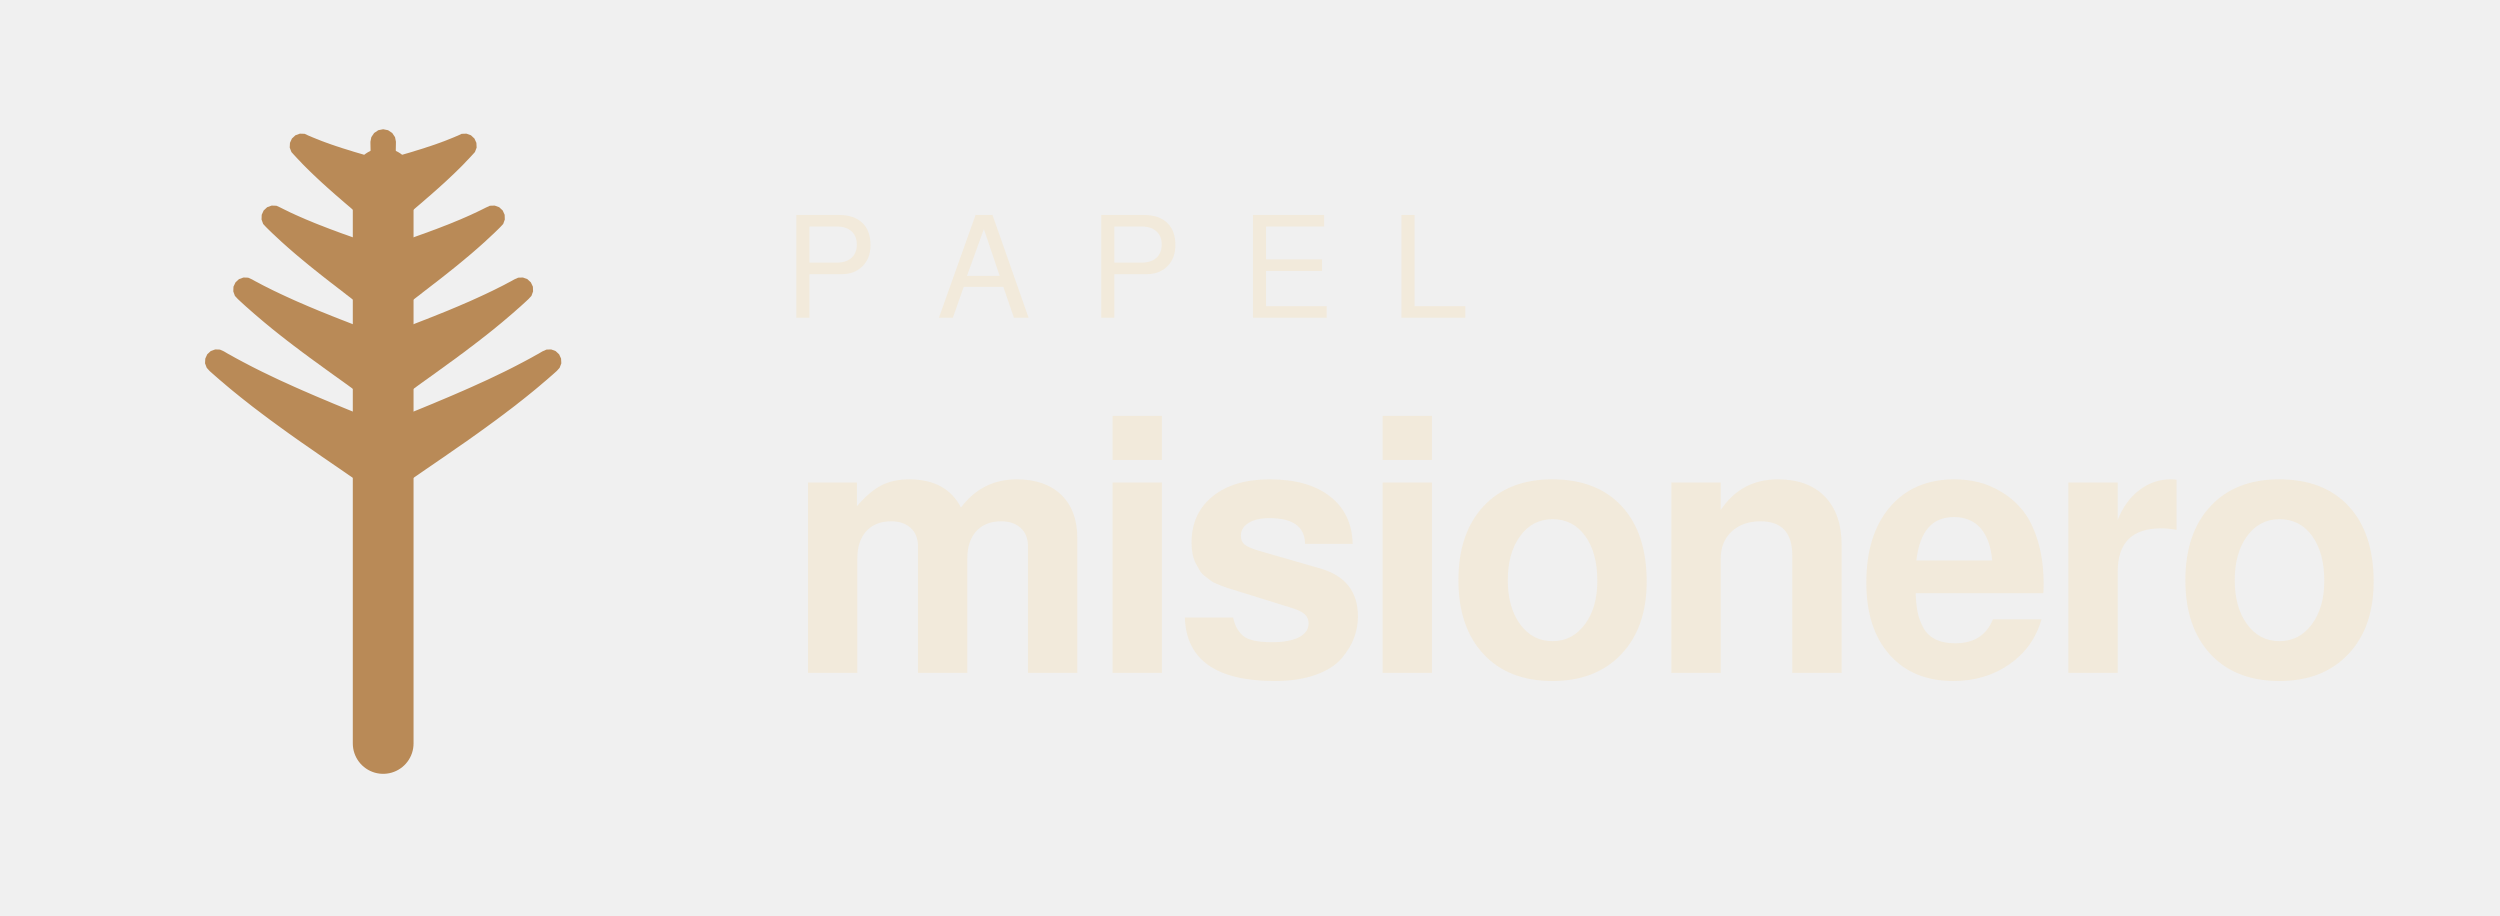
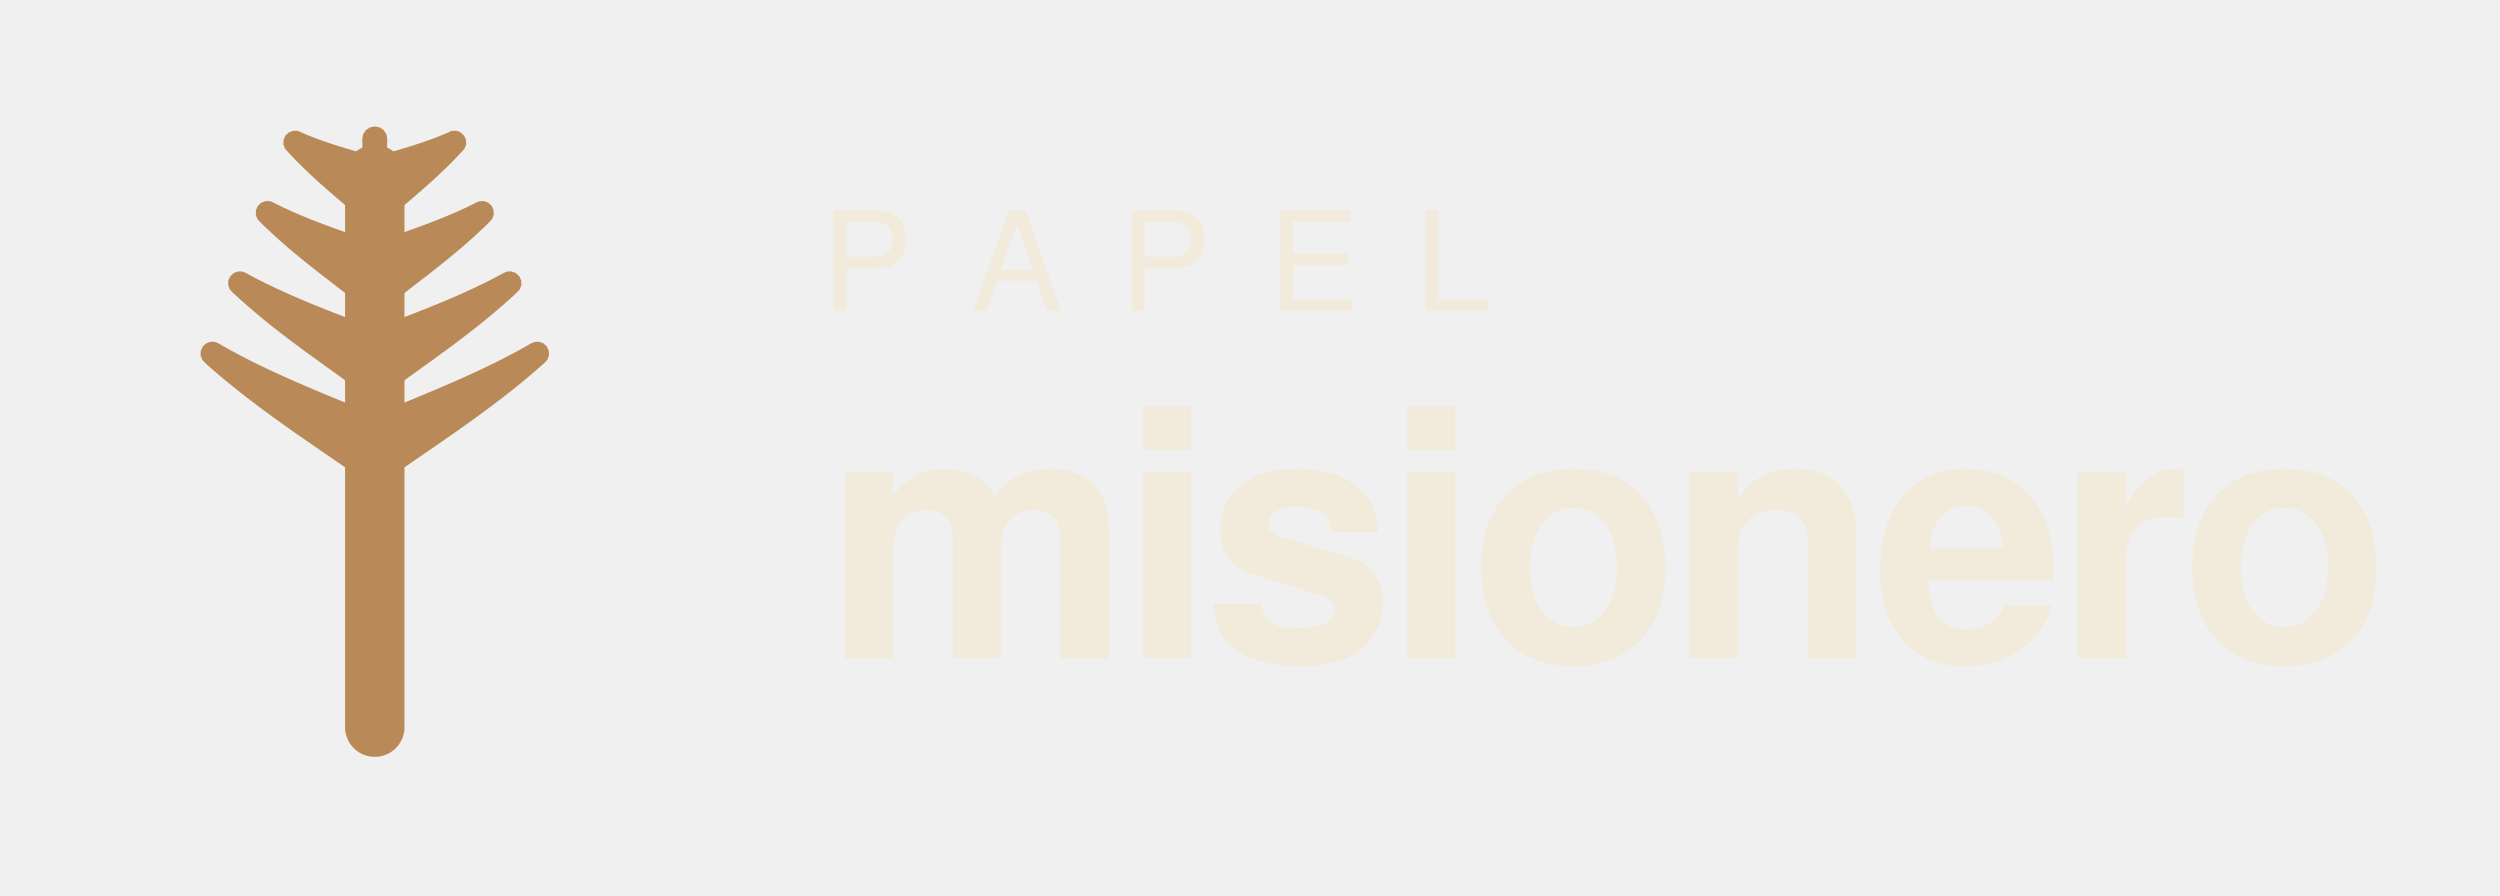
- <svg xmlns="http://www.w3.org/2000/svg" viewBox="0 0 535 196" width="535" height="196">
+ <svg xmlns="http://www.w3.org/2000/svg" viewBox="0 0 547 196" width="547" height="196">
  <g transform="translate(4 20) scale(1.3)">
    <mask id="iP3B98A57" maskUnits="userSpaceOnUse" x="0" y="0" width="120" height="120">
      <g fill="#fff" stroke="#fff">
        <path d="M60 107.0 L60.00 14.00" fill="none" stroke-width="10" stroke-linecap="round" stroke-linejoin="round" />
        <path d="M62.35 12.04 L61.87 11.96 L61.41 11.85 L60.96 11.74 L60.51 11.63 L60.08 11.51 L59.65 11.40 L59.23 11.28 L58.81 11.16 L58.40 11.05 L57.99 10.94 L57.59 10.82 L57.20 10.71 L56.80 10.60 L56.42 10.48 L56.04 10.37 L55.66 10.26 L55.29 10.15 L54.92 10.04 L54.55 9.92 L54.19 9.81 L53.83 9.70 L53.47 9.59 L53.12 9.48 L52.77 9.36 L52.43 9.25 L52.08 9.14 L51.74 9.02 L51.41 8.91 L51.07 8.79 L50.74 8.67 L50.40 8.55 L50.08 8.43 L49.75 8.31 L49.42 8.18 L49.10 8.05 L48.77 7.92 L48.45 7.79 L48.13 7.66 L47.81 7.52 L47.49 7.39 L46.96 7.14 L46.37 7.12 L45.82 7.32 L45.39 7.72 L45.15 8.25 L45.12 8.83 L45.33 9.38 L45.72 9.81 L45.97 10.08 L46.23 10.36 L46.48 10.62 L46.74 10.89 L46.99 11.16 L47.25 11.43 L47.51 11.69 L47.78 11.96 L48.05 12.22 L48.31 12.48 L48.59 12.75 L48.86 13.01 L49.14 13.27 L49.42 13.54 L49.70 13.80 L49.98 14.06 L50.27 14.33 L50.56 14.59 L50.85 14.85 L51.14 15.12 L51.44 15.38 L51.74 15.65 L52.05 15.92 L52.35 16.19 L52.66 16.46 L52.98 16.73 L53.29 17.00 L53.61 17.28 L53.93 17.56 L54.26 17.84 L54.59 18.12 L54.92 18.40 L55.25 18.69 L55.59 18.98 L55.93 19.28 L56.27 19.58 L56.62 19.88 L56.97 20.20 L57.31 20.52 L57.65 20.87 Z" />
        <path d="M62.35 20.87 L62.69 20.52 L63.03 20.20 L63.38 19.88 L63.73 19.58 L64.07 19.28 L64.41 18.98 L64.75 18.69 L65.08 18.40 L65.41 18.12 L65.74 17.84 L66.07 17.56 L66.39 17.28 L66.71 17.00 L67.02 16.73 L67.34 16.46 L67.65 16.19 L67.95 15.92 L68.26 15.65 L68.56 15.38 L68.86 15.12 L69.15 14.85 L69.44 14.59 L69.73 14.33 L70.02 14.06 L70.30 13.80 L70.58 13.54 L70.86 13.27 L71.14 13.01 L71.41 12.75 L71.69 12.48 L71.95 12.22 L72.22 11.96 L72.49 11.69 L72.75 11.43 L73.01 11.16 L73.26 10.89 L73.52 10.62 L73.77 10.36 L74.03 10.08 L74.28 9.81 L74.67 9.38 L74.88 8.83 L74.85 8.25 L74.61 7.72 L74.18 7.32 L73.63 7.12 L73.04 7.14 L72.51 7.39 L72.19 7.52 L71.87 7.66 L71.55 7.79 L71.23 7.92 L70.90 8.05 L70.58 8.18 L70.25 8.31 L69.92 8.43 L69.60 8.55 L69.26 8.67 L68.93 8.79 L68.59 8.91 L68.26 9.02 L67.92 9.14 L67.57 9.25 L67.23 9.36 L66.88 9.48 L66.53 9.59 L66.17 9.70 L65.81 9.81 L65.45 9.92 L65.08 10.04 L64.71 10.15 L64.34 10.26 L63.96 10.37 L63.58 10.48 L63.20 10.60 L62.80 10.71 L62.41 10.82 L62.01 10.94 L61.60 11.05 L61.19 11.16 L60.77 11.28 L60.35 11.40 L59.92 11.51 L59.49 11.63 L59.04 11.74 L58.59 11.85 L58.13 11.96 L57.65 12.04 Z" />
        <path d="M62.35 26.61 L61.73 26.45 L61.12 26.27 L60.54 26.08 L59.96 25.90 L59.39 25.71 L58.82 25.52 L58.27 25.34 L57.72 25.15 L57.18 24.97 L56.65 24.78 L56.12 24.60 L55.60 24.42 L55.09 24.24 L54.58 24.06 L54.08 23.88 L53.58 23.70 L53.09 23.53 L52.60 23.35 L52.12 23.17 L51.64 22.99 L51.17 22.82 L50.70 22.64 L50.24 22.46 L49.78 22.28 L49.33 22.11 L48.88 21.93 L48.43 21.75 L47.98 21.56 L47.54 21.38 L47.10 21.20 L46.67 21.01 L46.23 20.82 L45.80 20.63 L45.37 20.44 L44.95 20.24 L44.52 20.05 L44.10 19.84 L43.68 19.64 L43.26 19.43 L42.84 19.22 L42.31 18.98 L41.72 18.96 L41.17 19.16 L40.74 19.56 L40.50 20.09 L40.48 20.67 L40.68 21.22 L41.08 21.65 L41.43 22.00 L41.78 22.34 L42.13 22.68 L42.49 23.01 L42.85 23.35 L43.21 23.68 L43.57 24.02 L43.94 24.35 L44.31 24.68 L44.68 25.01 L45.06 25.34 L45.44 25.67 L45.82 26.00 L46.21 26.33 L46.60 26.65 L46.99 26.98 L47.39 27.31 L47.79 27.64 L48.19 27.97 L48.60 28.30 L49.01 28.63 L49.43 28.96 L49.85 29.30 L50.27 29.63 L50.70 29.97 L51.14 30.31 L51.57 30.65 L52.02 30.99 L52.46 31.33 L52.91 31.68 L53.37 32.03 L53.83 32.39 L54.29 32.75 L54.76 33.11 L55.24 33.48 L55.72 33.85 L56.20 34.23 L56.69 34.61 L57.17 35.01 L57.65 35.44 Z" />
        <path d="M62.35 35.44 L62.83 35.01 L63.31 34.61 L63.80 34.23 L64.28 33.85 L64.76 33.48 L65.24 33.11 L65.71 32.75 L66.17 32.39 L66.63 32.03 L67.09 31.68 L67.54 31.33 L67.98 30.99 L68.43 30.65 L68.86 30.31 L69.30 29.97 L69.73 29.63 L70.15 29.30 L70.57 28.96 L70.99 28.63 L71.40 28.30 L71.81 27.97 L72.21 27.64 L72.61 27.31 L73.01 26.98 L73.40 26.65 L73.79 26.33 L74.18 26.00 L74.56 25.67 L74.94 25.34 L75.32 25.01 L75.69 24.68 L76.06 24.35 L76.43 24.02 L76.79 23.68 L77.15 23.35 L77.51 23.01 L77.87 22.68 L78.22 22.34 L78.57 22.00 L78.92 21.65 L79.32 21.22 L79.52 20.67 L79.50 20.09 L79.26 19.56 L78.83 19.16 L78.28 18.96 L77.69 18.98 L77.16 19.22 L76.74 19.43 L76.32 19.64 L75.90 19.84 L75.48 20.05 L75.05 20.24 L74.63 20.44 L74.20 20.63 L73.77 20.82 L73.33 21.01 L72.90 21.20 L72.46 21.38 L72.02 21.56 L71.57 21.75 L71.12 21.93 L70.67 22.11 L70.22 22.28 L69.76 22.46 L69.30 22.64 L68.83 22.82 L68.36 22.99 L67.88 23.17 L67.40 23.35 L66.91 23.53 L66.42 23.70 L65.92 23.88 L65.42 24.06 L64.91 24.24 L64.40 24.42 L63.88 24.60 L63.35 24.78 L62.82 24.97 L62.28 25.15 L61.73 25.34 L61.18 25.52 L60.61 25.71 L60.04 25.90 L59.46 26.08 L58.88 26.27 L58.27 26.45 L57.65 26.61 Z" />
        <path d="M62.35 41.17 L61.58 40.94 L60.84 40.68 L60.11 40.43 L59.40 40.17 L58.69 39.91 L58.00 39.65 L57.31 39.39 L56.63 39.14 L55.96 38.88 L55.30 38.63 L54.65 38.38 L54.01 38.13 L53.37 37.88 L52.74 37.64 L52.12 37.39 L51.50 37.15 L50.89 36.90 L50.29 36.66 L49.69 36.42 L49.10 36.18 L48.51 35.93 L47.93 35.69 L47.36 35.45 L46.79 35.20 L46.23 34.96 L45.67 34.72 L45.11 34.47 L44.56 34.22 L44.01 33.97 L43.47 33.72 L42.93 33.47 L42.39 33.21 L41.86 32.96 L41.33 32.70 L40.80 32.43 L40.27 32.17 L39.75 31.90 L39.23 31.62 L38.71 31.35 L38.19 31.06 L37.66 30.82 L37.08 30.80 L36.53 31.00 L36.10 31.40 L35.85 31.93 L35.83 32.51 L36.03 33.06 L36.43 33.49 L36.88 33.91 L37.33 34.32 L37.78 34.73 L38.24 35.13 L38.70 35.54 L39.16 35.94 L39.63 36.34 L40.10 36.74 L40.57 37.14 L41.05 37.54 L41.53 37.93 L42.01 38.33 L42.50 38.72 L43.00 39.12 L43.49 39.51 L44.00 39.90 L44.50 40.30 L45.02 40.69 L45.53 41.09 L46.06 41.48 L46.58 41.88 L47.11 42.28 L47.65 42.67 L48.19 43.08 L48.74 43.48 L49.30 43.88 L49.86 44.29 L50.42 44.70 L50.99 45.11 L51.57 45.53 L52.15 45.95 L52.74 46.37 L53.34 46.80 L53.94 47.23 L54.55 47.67 L55.16 48.12 L55.78 48.57 L56.40 49.03 L57.03 49.50 L57.65 50.00 Z" />
        <path d="M62.35 50.00 L62.97 49.50 L63.60 49.03 L64.22 48.57 L64.84 48.12 L65.45 47.67 L66.06 47.23 L66.66 46.80 L67.26 46.37 L67.85 45.95 L68.43 45.53 L69.01 45.11 L69.58 44.70 L70.14 44.29 L70.70 43.88 L71.26 43.48 L71.81 43.08 L72.35 42.67 L72.89 42.28 L73.42 41.88 L73.94 41.48 L74.47 41.09 L74.98 40.69 L75.50 40.30 L76.00 39.90 L76.51 39.51 L77.00 39.12 L77.50 38.72 L77.99 38.33 L78.47 37.93 L78.95 37.54 L79.43 37.14 L79.90 36.74 L80.37 36.34 L80.84 35.94 L81.30 35.54 L81.76 35.13 L82.22 34.73 L82.67 34.32 L83.12 33.91 L83.57 33.49 L83.97 33.06 L84.17 32.51 L84.15 31.93 L83.90 31.40 L83.47 31.00 L82.92 30.80 L82.34 30.82 L81.81 31.06 L81.29 31.35 L80.77 31.62 L80.25 31.90 L79.73 32.17 L79.20 32.43 L78.67 32.70 L78.14 32.96 L77.61 33.21 L77.07 33.47 L76.53 33.72 L75.99 33.97 L75.44 34.22 L74.89 34.47 L74.33 34.72 L73.77 34.96 L73.21 35.20 L72.64 35.45 L72.07 35.69 L71.49 35.93 L70.90 36.18 L70.31 36.42 L69.71 36.66 L69.11 36.90 L68.50 37.15 L67.88 37.39 L67.26 37.64 L66.63 37.88 L65.99 38.13 L65.35 38.38 L64.70 38.63 L64.04 38.88 L63.37 39.14 L62.69 39.39 L62.00 39.65 L61.31 39.91 L60.60 40.17 L59.89 40.43 L59.16 40.68 L58.42 40.94 L57.65 41.17 Z" />
        <path d="M62.35 55.74 L61.44 55.43 L60.56 55.10 L59.69 54.77 L58.84 54.43 L58.00 54.10 L57.17 53.77 L56.35 53.45 L55.54 53.12 L54.75 52.80 L53.96 52.48 L53.18 52.16 L52.41 51.84 L51.65 51.53 L50.90 51.21 L50.16 50.90 L49.42 50.59 L48.69 50.28 L47.97 49.97 L47.26 49.66 L46.56 49.36 L45.86 49.05 L45.16 48.74 L44.48 48.43 L43.80 48.12 L43.13 47.82 L42.46 47.51 L41.79 47.19 L41.14 46.88 L40.48 46.56 L39.83 46.25 L39.19 45.93 L38.55 45.61 L37.91 45.28 L37.28 44.95 L36.65 44.62 L36.03 44.29 L35.40 43.95 L34.78 43.60 L34.16 43.26 L33.55 42.90 L33.01 42.66 L32.43 42.64 L31.88 42.84 L31.45 43.24 L31.21 43.77 L31.18 44.35 L31.39 44.90 L31.78 45.33 L32.33 45.82 L32.88 46.30 L33.43 46.78 L33.99 47.25 L34.55 47.73 L35.11 48.20 L35.68 48.67 L36.25 49.13 L36.83 49.60 L37.41 50.06 L38.00 50.52 L38.59 50.99 L39.19 51.45 L39.79 51.90 L40.39 52.36 L41.01 52.82 L41.62 53.28 L42.25 53.74 L42.88 54.20 L43.51 54.66 L44.15 55.12 L44.80 55.59 L45.45 56.05 L46.11 56.52 L46.78 56.99 L47.46 57.46 L48.14 57.93 L48.83 58.41 L49.52 58.89 L50.22 59.38 L50.94 59.87 L51.65 60.36 L52.38 60.86 L53.11 61.36 L53.85 61.87 L54.60 62.39 L55.36 62.91 L56.12 63.44 L56.89 63.99 L57.65 64.57 Z" />
        <path d="M62.35 64.57 L63.11 63.99 L63.88 63.44 L64.64 62.91 L65.40 62.39 L66.15 61.87 L66.89 61.36 L67.62 60.86 L68.35 60.36 L69.06 59.87 L69.78 59.38 L70.48 58.89 L71.17 58.41 L71.86 57.93 L72.54 57.46 L73.22 56.99 L73.89 56.52 L74.55 56.05 L75.20 55.59 L75.85 55.12 L76.49 54.66 L77.12 54.20 L77.75 53.74 L78.38 53.28 L78.99 52.82 L79.61 52.36 L80.21 51.90 L80.81 51.45 L81.41 50.99 L82.00 50.52 L82.59 50.06 L83.17 49.60 L83.75 49.13 L84.32 48.67 L84.89 48.20 L85.45 47.73 L86.01 47.25 L86.57 46.78 L87.12 46.30 L87.67 45.82 L88.22 45.33 L88.61 44.90 L88.82 44.35 L88.79 43.77 L88.55 43.24 L88.12 42.84 L87.57 42.64 L86.99 42.66 L86.45 42.90 L85.84 43.26 L85.22 43.60 L84.60 43.95 L83.97 44.29 L83.35 44.62 L82.72 44.95 L82.09 45.28 L81.45 45.61 L80.81 45.93 L80.17 46.25 L79.52 46.56 L78.86 46.88 L78.21 47.19 L77.54 47.51 L76.87 47.82 L76.20 48.12 L75.52 48.43 L74.84 48.74 L74.14 49.05 L73.44 49.36 L72.74 49.66 L72.03 49.97 L71.31 50.28 L70.58 50.59 L69.84 50.90 L69.10 51.21 L68.35 51.53 L67.59 51.84 L66.82 52.16 L66.04 52.48 L65.25 52.80 L64.46 53.12 L63.65 53.45 L62.83 53.77 L62.00 54.10 L61.16 54.43 L60.31 54.77 L59.44 55.10 L58.56 55.43 L57.65 55.74 Z" />
        <path d="M60.05 78.48 L60.12 76.38 L60.17 74.30 L60.22 72.25 L60.27 70.23 L60.31 68.22 L60.36 66.25 L60.40 64.29 L60.44 62.35 L60.49 60.44 L60.53 58.55 L60.57 56.67 L60.61 54.82 L60.65 52.98 L60.69 51.17 L60.72 49.37 L60.76 47.58 L60.80 45.81 L60.84 44.06 L60.87 42.32 L60.91 40.60 L60.95 38.89 L60.98 37.19 L61.02 35.50 L61.05 33.82 L61.09 32.16 L61.12 30.50 L61.16 28.86 L61.19 27.22 L61.23 25.59 L61.26 23.97 L61.30 22.35 L61.33 20.74 L61.37 19.14 L61.40 17.54 L61.43 15.94 L61.47 14.35 L61.50 12.76 L61.53 11.17 L61.57 9.59 L61.60 8.00 L61.48 7.39 L61.13 6.87 L60.61 6.52 L60.00 6.40 L59.39 6.52 L58.87 6.87 L58.52 7.39 L58.40 8.00 L58.43 9.59 L58.47 11.17 L58.50 12.76 L58.53 14.35 L58.57 15.94 L58.60 17.54 L58.63 19.14 L58.67 20.74 L58.70 22.35 L58.74 23.97 L58.77 25.59 L58.81 27.22 L58.84 28.86 L58.88 30.50 L58.91 32.16 L58.95 33.82 L58.98 35.50 L59.02 37.19 L59.05 38.89 L59.09 40.60 L59.13 42.32 L59.16 44.06 L59.20 45.81 L59.24 47.58 L59.28 49.37 L59.31 51.17 L59.35 52.98 L59.39 54.82 L59.43 56.67 L59.47 58.55 L59.51 60.44 L59.56 62.35 L59.60 64.29 L59.64 66.25 L59.69 68.22 L59.73 70.23 L59.78 72.25 L59.83 74.30 L59.88 76.38 L59.95 78.48 Z" />
      </g>
      <g fill="#000" stroke="#000" />
    </mask>
    <rect width="120" height="120" fill="#B98A57" mask="url(#iP3B98A57)" />
  </g>
-   <path d="M186.288 46.458Q186.288 49.265 184.583 50.97Q182.878 52.675 180.132 52.675H173.221V62.0H170.414V40.0H179.498Q182.757 40.0 184.523 41.675Q186.288 43.35 186.288 46.458ZM173.221 50.2H179.075Q181.097 50.2 182.229 49.174Q183.361 48.148 183.361 46.337Q183.361 44.527 182.229 43.501Q181.097 42.475 179.075 42.475H173.221Z M214.716 55.391H206.236L203.912 62.0H200.925L208.771 40.0H212.392L220.118 62.0H216.979ZM213.931 53.037 210.551 43.018 206.93 53.037Z M251.534 46.458Q251.534 49.265 249.829 50.97Q248.123 52.675 245.377 52.675H238.466V62.0H235.66V40.0H244.743Q248.003 40.0 249.768 41.675Q251.534 43.35 251.534 46.458ZM238.466 50.2H244.321Q246.343 50.2 247.475 49.174Q248.606 48.148 248.606 46.337Q248.606 44.527 247.475 43.501Q246.343 42.475 244.321 42.475H238.466Z M270.938 51.981V59.525H283.915V62.0H268.132V40.0H283.372V42.475H270.938V49.506H282.919V51.981Z M302.716 40.0V59.525H313.58V62.0H299.909V40.0Z M172.904 97.259H183.391V102.314Q186.032 99.221 188.559 97.901Q191.086 96.58 194.557 96.58Q202.554 96.58 205.647 102.616Q210.174 96.58 217.568 96.58Q223.679 96.58 227.112 99.9Q230.545 103.219 230.545 109.18V138.0H219.982V110.84Q219.982 108.425 218.436 106.992Q216.889 105.558 214.248 105.558Q210.853 105.558 208.929 107.671Q207.005 109.783 207.005 113.556V138.0H196.443V110.84Q196.443 108.425 194.896 106.992Q193.35 105.558 190.709 105.558Q187.314 105.558 185.39 107.671Q183.466 109.783 183.466 113.556V138.0H172.904Z M248.652 97.259V138.0H238.089V97.259ZM248.652 83.0V92.431H238.089V83.0Z M263.892 126.155Q264.42 128.72 266.042 130.078Q267.664 131.436 272.191 131.436Q275.888 131.436 277.962 130.38Q280.037 129.324 280.037 127.438Q280.037 126.23 279.245 125.476Q278.453 124.722 276.491 124.118L263.892 120.195Q263.816 120.195 262.986 119.931Q262.156 119.667 261.817 119.516Q261.477 119.365 260.572 119.025Q259.667 118.686 259.176 118.309Q258.686 117.931 257.931 117.366Q257.177 116.8 256.762 116.121Q256.347 115.442 255.894 114.574Q255.442 113.706 255.215 112.575Q254.989 111.443 254.989 110.16Q254.989 103.898 259.478 100.239Q263.967 96.58 271.738 96.58Q279.962 96.58 284.639 100.239Q289.317 103.898 289.468 110.387H279.283Q279.207 104.879 271.663 104.879Q268.871 104.879 267.211 105.898Q265.551 106.916 265.551 108.652Q265.551 109.859 266.306 110.5Q267.06 111.141 269.248 111.82L282.602 115.668Q290.599 118.007 290.599 125.929Q290.599 128.267 289.77 130.493Q288.94 132.719 287.091 134.907Q285.243 137.095 281.546 138.415Q277.849 139.735 272.794 139.735Q254.008 139.735 253.556 126.155Z M306.443 97.259V138.0H295.881V97.259ZM306.443 83.0V92.431H295.881V83.0Z M332.17 96.58Q341.752 96.58 347.071 102.352Q352.39 108.123 352.39 118.46Q352.39 128.267 346.957 134.001Q341.525 139.735 332.246 139.735Q322.815 139.735 317.458 133.964Q312.102 128.192 312.102 118.158Q312.102 108.123 317.458 102.352Q322.815 96.58 332.17 96.58ZM332.246 105.106Q327.945 105.106 325.305 108.727Q322.664 112.348 322.664 118.158Q322.664 123.967 325.305 127.588Q327.945 131.21 332.246 131.21Q336.471 131.21 339.149 127.626Q341.827 124.043 341.827 118.309Q341.827 112.273 339.224 108.689Q336.621 105.106 332.246 105.106Z M357.671 97.259H368.233V103.144Q372.609 96.58 380.455 96.58Q386.944 96.58 390.527 100.277Q394.111 103.974 394.111 110.689V138.0H383.549V112.877Q383.549 105.558 376.759 105.558Q372.911 105.558 370.572 107.746Q368.233 109.934 368.233 113.556V138.0H357.671Z M418.254 96.58Q420.894 96.58 423.384 97.184Q425.874 97.787 428.477 99.372Q431.08 100.956 433.003 103.408Q434.927 105.86 436.134 109.896Q437.342 113.933 437.342 119.139Q437.342 120.044 437.266 120.949H409.955Q410.03 123.288 410.37 124.986Q410.709 126.683 411.577 128.305Q412.444 129.927 414.142 130.795Q415.84 131.663 418.405 131.663Q424.44 131.663 426.477 126.532H436.889Q435.154 132.568 430.023 136.152Q424.893 139.735 418.027 139.735Q409.351 139.735 404.372 134.115Q399.392 128.494 399.392 118.686Q399.392 108.425 404.447 102.503Q409.502 96.58 418.254 96.58ZM426.326 113.933Q425.949 109.481 423.874 107.067Q421.8 104.653 418.103 104.653Q411.162 104.653 410.106 113.933Z M442.623 97.259H453.185V105.257Q454.845 101.107 457.863 98.844Q460.881 96.58 464.502 96.58Q465.181 96.58 465.785 96.656V107.369Q463.898 107.067 462.465 107.067Q453.185 107.067 453.185 116.347V138.0H442.623Z M487.739 96.58Q497.321 96.58 502.64 102.352Q507.959 108.123 507.959 118.46Q507.959 128.267 502.527 134.001Q497.095 139.735 487.815 139.735Q478.384 139.735 473.027 133.964Q467.671 128.192 467.671 118.158Q467.671 108.123 473.027 102.352Q478.384 96.58 487.739 96.58ZM487.815 105.106Q483.514 105.106 480.874 108.727Q478.233 112.348 478.233 118.158Q478.233 123.967 480.874 127.588Q483.514 131.21 487.815 131.21Q492.04 131.21 494.718 127.626Q497.396 124.043 497.396 118.309Q497.396 112.273 494.794 108.689Q492.191 105.106 487.815 105.106Z" fill="#F2EADB" transform="translate(0 6)" />
+   <path d="M198.288 46.458Q198.288 49.265 196.583 50.97Q194.878 52.675 192.132 52.675H185.221V62.0H182.414V40.0H191.498Q194.757 40.0 196.523 41.675Q198.288 43.35 198.288 46.458ZM185.221 50.2H191.075Q193.097 50.2 194.229 49.174Q195.361 48.148 195.361 46.337Q195.361 44.527 194.229 43.501Q193.097 42.475 191.075 42.475H185.221Z M226.716 55.391H218.236L215.912 62.0H212.925L220.771 40.0H224.392L232.118 62.0H228.979ZM225.931 53.037 222.551 43.018 218.93 53.037Z M263.534 46.458Q263.534 49.265 261.829 50.97Q260.123 52.675 257.377 52.675H250.466V62.0H247.66V40.0H256.743Q260.003 40.0 261.768 41.675Q263.534 43.35 263.534 46.458ZM250.466 50.2H256.321Q258.343 50.2 259.475 49.174Q260.606 48.148 260.606 46.337Q260.606 44.527 259.475 43.501Q258.343 42.475 256.321 42.475H250.466Z M282.938 51.981V59.525H295.915V62.0H280.132V40.0H295.372V42.475H282.938V49.506H294.919V51.981Z M314.716 40.0V59.525H325.58V62.0H311.909V40.0Z M184.904 97.259H195.391V102.314Q198.032 99.221 200.559 97.901Q203.086 96.58 206.557 96.58Q214.554 96.58 217.647 102.616Q222.174 96.58 229.568 96.58Q235.679 96.58 239.112 99.9Q242.545 103.219 242.545 109.18V138.0H231.982V110.84Q231.982 108.425 230.436 106.992Q228.889 105.558 226.248 105.558Q222.853 105.558 220.929 107.671Q219.005 109.783 219.005 113.556V138.0H208.443V110.84Q208.443 108.425 206.896 106.992Q205.35 105.558 202.709 105.558Q199.314 105.558 197.39 107.671Q195.466 109.783 195.466 113.556V138.0H184.904Z M260.652 97.259V138.0H250.089V97.259ZM260.652 83.0V92.431H250.089V83.0Z M275.892 126.155Q276.42 128.72 278.042 130.078Q279.664 131.436 284.191 131.436Q287.888 131.436 289.962 130.38Q292.037 129.324 292.037 127.438Q292.037 126.23 291.245 125.476Q290.453 124.722 288.491 124.118L275.892 120.195Q275.816 120.195 274.986 119.931Q274.156 119.667 273.817 119.516Q273.477 119.365 272.572 119.025Q271.667 118.686 271.176 118.309Q270.686 117.931 269.931 117.366Q269.177 116.8 268.762 116.121Q268.347 115.442 267.894 114.574Q267.442 113.706 267.215 112.575Q266.989 111.443 266.989 110.16Q266.989 103.898 271.478 100.239Q275.967 96.58 283.738 96.58Q291.962 96.58 296.639 100.239Q301.317 103.898 301.468 110.387H291.283Q291.207 104.879 283.663 104.879Q280.871 104.879 279.211 105.898Q277.551 106.916 277.551 108.652Q277.551 109.859 278.306 110.5Q279.06 111.141 281.248 111.82L294.602 115.668Q302.599 118.007 302.599 125.929Q302.599 128.267 301.77 130.493Q300.94 132.719 299.091 134.907Q297.243 137.095 293.546 138.415Q289.849 139.735 284.794 139.735Q266.008 139.735 265.556 126.155Z M318.443 97.259V138.0H307.881V97.259ZM318.443 83.0V92.431H307.881V83.0Z M344.17 96.58Q353.752 96.58 359.071 102.352Q364.39 108.123 364.39 118.46Q364.39 128.267 358.957 134.001Q353.525 139.735 344.246 139.735Q334.815 139.735 329.458 133.964Q324.102 128.192 324.102 118.158Q324.102 108.123 329.458 102.352Q334.815 96.58 344.17 96.58ZM344.246 105.106Q339.945 105.106 337.305 108.727Q334.664 112.348 334.664 118.158Q334.664 123.967 337.305 127.588Q339.945 131.21 344.246 131.21Q348.471 131.21 351.149 127.626Q353.827 124.043 353.827 118.309Q353.827 112.273 351.224 108.689Q348.621 105.106 344.246 105.106Z M369.671 97.259H380.233V103.144Q384.609 96.58 392.455 96.58Q398.944 96.58 402.527 100.277Q406.111 103.974 406.111 110.689V138.0H395.549V112.877Q395.549 105.558 388.759 105.558Q384.911 105.558 382.572 107.746Q380.233 109.934 380.233 113.556V138.0H369.671Z M430.254 96.58Q432.894 96.58 435.384 97.184Q437.874 97.787 440.477 99.372Q443.08 100.956 445.003 103.408Q446.927 105.86 448.134 109.896Q449.342 113.933 449.342 119.139Q449.342 120.044 449.266 120.949H421.955Q422.03 123.288 422.37 124.986Q422.709 126.683 423.577 128.305Q424.444 129.927 426.142 130.795Q427.84 131.663 430.405 131.663Q436.44 131.663 438.477 126.532H448.889Q447.154 132.568 442.023 136.152Q436.893 139.735 430.027 139.735Q421.351 139.735 416.372 134.115Q411.392 128.494 411.392 118.686Q411.392 108.425 416.447 102.503Q421.502 96.58 430.254 96.58ZM438.326 113.933Q437.949 109.481 435.874 107.067Q433.8 104.653 430.103 104.653Q423.162 104.653 422.106 113.933Z M454.623 97.259H465.185V105.257Q466.845 101.107 469.863 98.844Q472.881 96.58 476.502 96.58Q477.181 96.58 477.785 96.656V107.369Q475.898 107.067 474.465 107.067Q465.185 107.067 465.185 116.347V138.0H454.623Z M499.739 96.58Q509.321 96.58 514.64 102.352Q519.959 108.123 519.959 118.46Q519.959 128.267 514.527 134.001Q509.095 139.735 499.815 139.735Q490.384 139.735 485.027 133.964Q479.671 128.192 479.671 118.158Q479.671 108.123 485.027 102.352Q490.384 96.58 499.739 96.58ZM499.815 105.106Q495.514 105.106 492.874 108.727Q490.233 112.348 490.233 118.158Q490.233 123.967 492.874 127.588Q495.514 131.21 499.815 131.21Q504.04 131.21 506.718 127.626Q509.396 124.043 509.396 118.309Q509.396 112.273 506.794 108.689Q504.191 105.106 499.815 105.106Z" fill="#F2EADB" transform="translate(0 6)" />
</svg>
